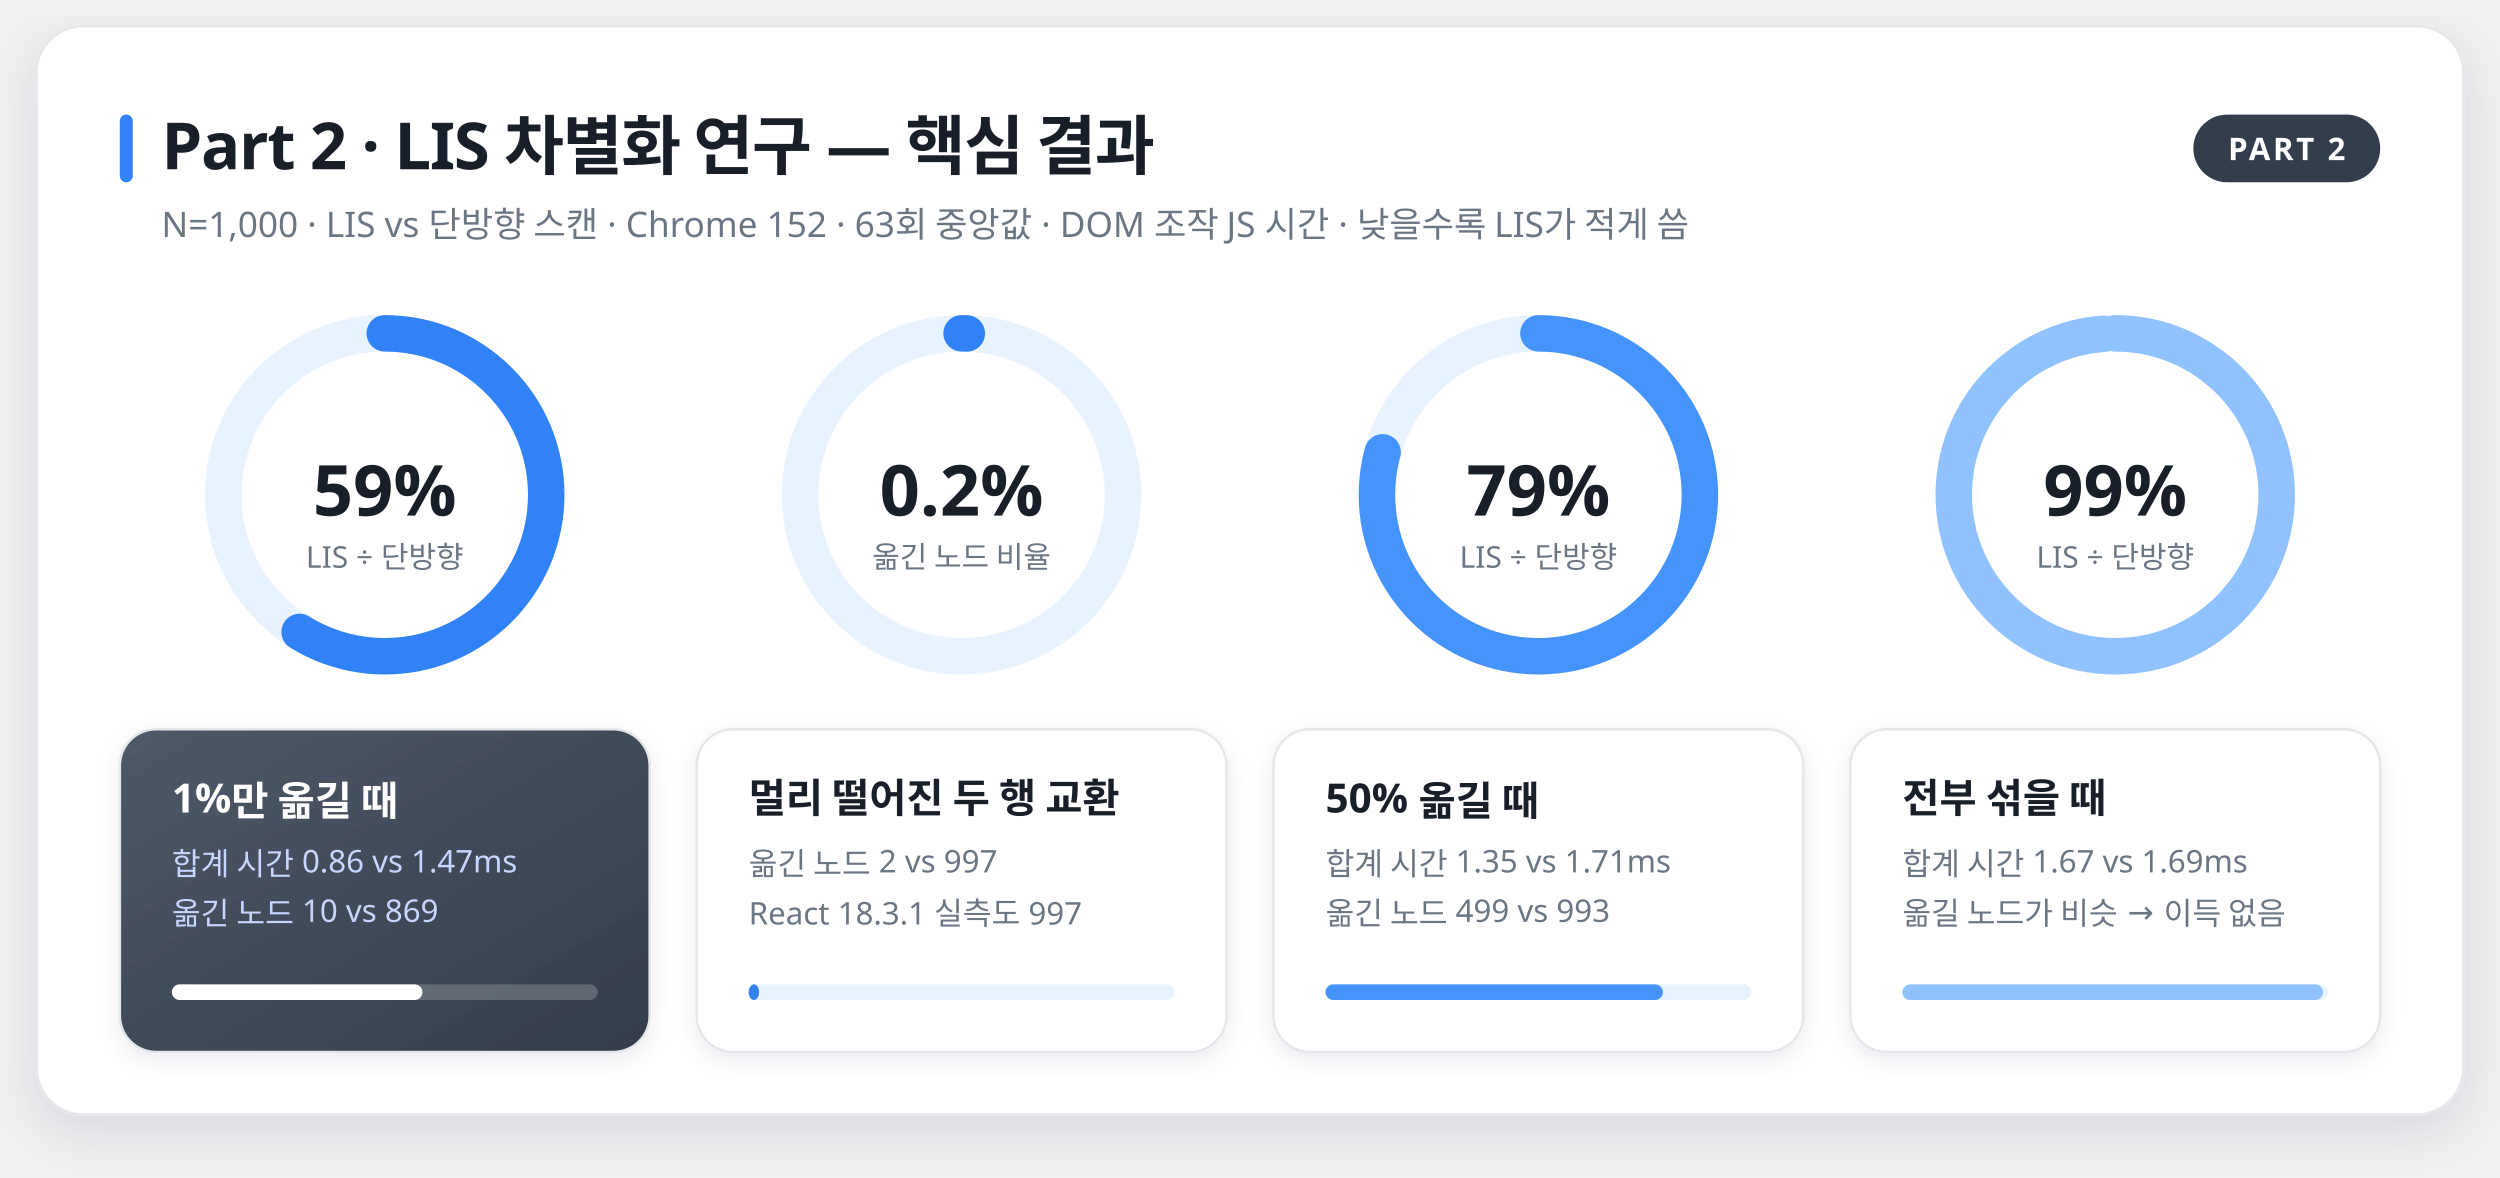
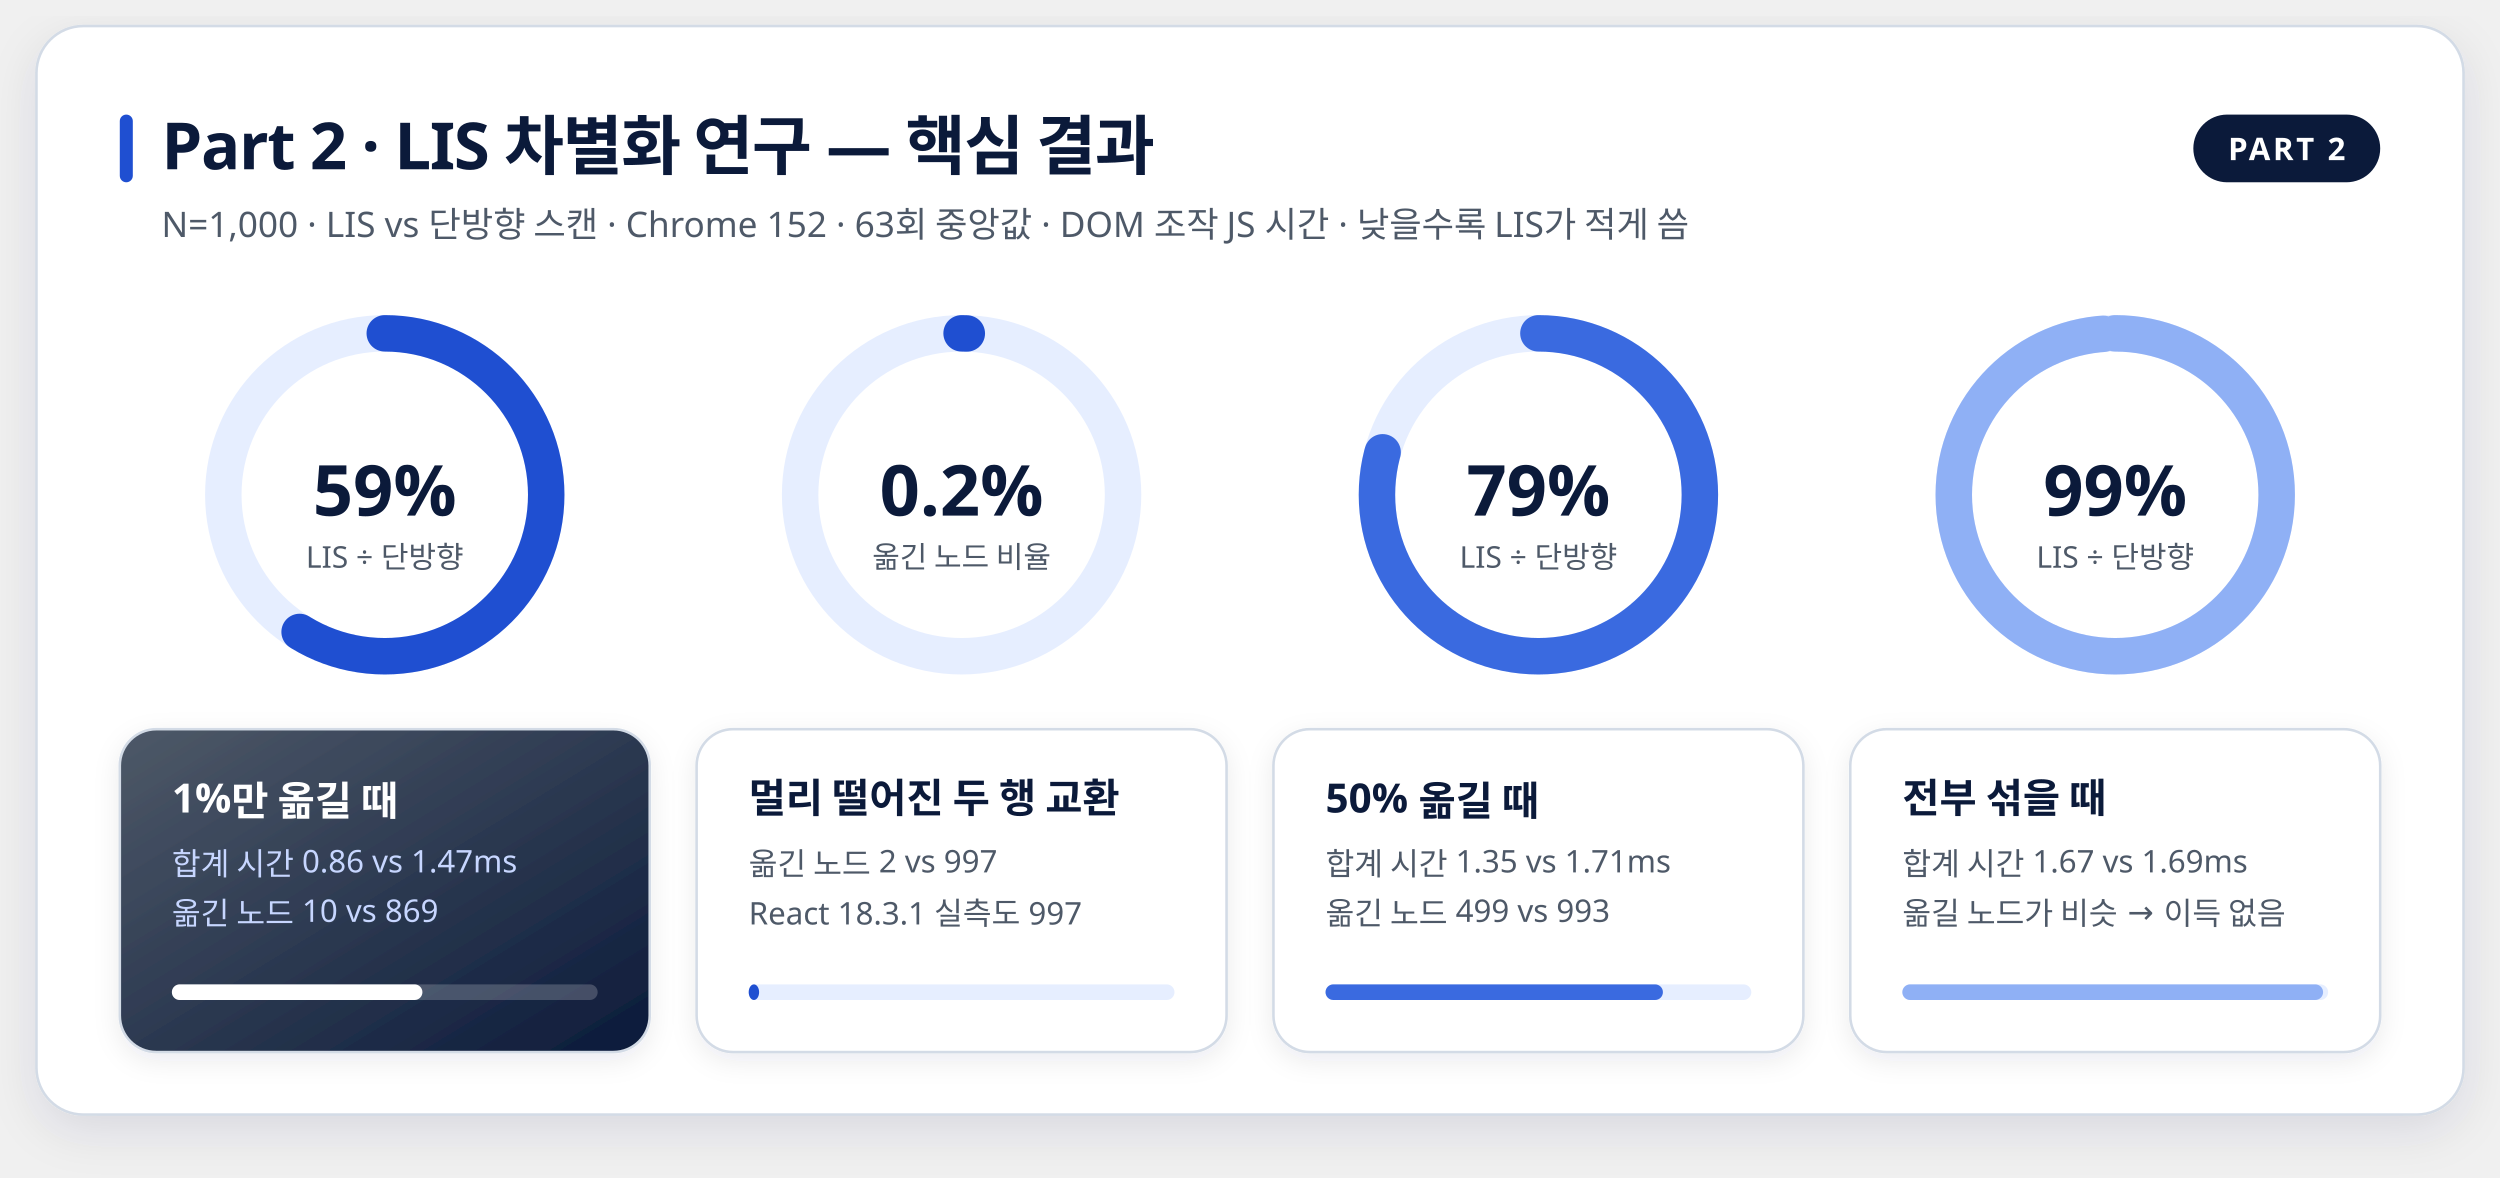
<svg xmlns="http://www.w3.org/2000/svg" width="960" height="452" viewBox="0 0 960 452" role="img" aria-label="LIS 핵심 결과: 1% 이동 59%, swap 옮긴 노드 0.2%, 50% 이동 79%, 전체 셔플 99%" font-family="Pretendard, 'Apple SD Gothic Neo', 'Malgun Gothic', 'Segoe UI', sans-serif">
  <defs>
    <filter id="sh" x="-10%" y="-10%" width="120%" height="130%">
      <feDropShadow dx="0" dy="6" stdDeviation="9" flood-color="#022047" flood-opacity="0.10" />
    </filter>
    <filter id="sh2" x="-10%" y="-10%" width="120%" height="140%">
      <feDropShadow dx="0" dy="3" stdDeviation="5" flood-color="#022047" flood-opacity="0.08" />
    </filter>
    <linearGradient id="gA" x1="0" y1="0" x2="0" y2="1">
-       <stop offset="0" stop-color="#3182f6" stop-opacity="0.55" />
-       <stop offset="1" stop-color="#3182f6" stop-opacity="0.04" />
+       <stop offset="0" stop-color="#1f4fd1" stop-opacity="0.55" />
+       <stop offset="1" stop-color="#1f4fd1" stop-opacity="0.04" />
    </linearGradient>
    <linearGradient id="gB" x1="0" y1="0" x2="0" y2="1">
-       <stop offset="0" stop-color="#90c2ff" stop-opacity="0.45" />
-       <stop offset="1" stop-color="#90c2ff" stop-opacity="0.05" />
+       <stop offset="0" stop-color="#8fb0f5" stop-opacity="0.45" />
+       <stop offset="1" stop-color="#8fb0f5" stop-opacity="0.05" />
    </linearGradient>
    <linearGradient id="gBar" x1="0" y1="0" x2="0" y2="1">
-       <stop offset="0" stop-color="#4593fc" />
-       <stop offset="1" stop-color="#3182f6" />
+       <stop offset="0" stop-color="#3a6ae0" />
+       <stop offset="1" stop-color="#1f4fd1" />
    </linearGradient>
    <linearGradient id="gNavy" x1="0" y1="0" x2="1" y2="1">
      <stop offset="0" stop-color="#4e5968" />
-       <stop offset="1" stop-color="#333d4b" />
+       <stop offset="1" stop-color="#0b1a3a" />
    </linearGradient>
  </defs>
-   <rect x="14" y="10" width="932" height="418" rx="18" fill="#ffffff" stroke="#e5e8eb" filter="url(#sh)" />
-   <rect x="46" y="44" width="5" height="26" rx="2.5" fill="#3182f6" />
-   <text x="62" y="65" font-size="25" font-weight="800" fill="#191f28" letter-spacing="-0.5">Part 2 · LIS 차별화 연구 — 핵심 결과</text>
-   <text x="62" y="91" font-size="13.5" fill="#6b7684">N=1,000 · LIS vs 단방향 스캔 · Chrome 152 · 63회 중앙값 · DOM 조작 JS 시간 · 낮을수록 LIS가 적게 씀</text>
-   <rect x="842.24" y="44" width="71.76" height="26" rx="13" fill="#333d4b" />
+   <rect x="14" y="10" width="932" height="418" rx="18" fill="#ffffff" stroke="#d3dbe6" filter="url(#sh)" />
+   <rect x="46" y="44" width="5" height="26" rx="2.5" fill="#1f4fd1" />
+   <text x="62" y="65" font-size="25" font-weight="800" fill="#0b1a3a" letter-spacing="-0.5">Part 2 · LIS 차별화 연구 — 핵심 결과</text>
+   <text x="62" y="91" font-size="13.5" fill="#4e5968">N=1,000 · LIS vs 단방향 스캔 · Chrome 152 · 63회 중앙값 · DOM 조작 JS 시간 · 낮을수록 LIS가 적게 씀</text>
+   <rect x="842.24" y="44" width="71.76" height="26" rx="13" fill="#0b1a3a" />
  <text x="878.12" y="61.5" font-size="12" font-weight="700" text-anchor="middle" fill="#ffffff" letter-spacing="1">PART 2</text>
-   <circle cx="147.75" cy="190" r="62" fill="none" stroke="#e8f3ff" stroke-width="14" />
-   <circle cx="147.75" cy="190" r="62" fill="none" stroke="#3182f6" stroke-width="14" stroke-linecap="round" stroke-dasharray="229.229 389.557" transform="rotate(-90 147.75 190)" />
-   <text x="147.75" y="198" font-size="27" font-weight="800" text-anchor="middle" fill="#191f28">59%</text>
-   <text x="147.75" y="218" font-size="11.5" text-anchor="middle" fill="#6b7684">LIS ÷ 단방향</text>
-   <rect x="46" y="280" width="203.5" height="124" rx="14" fill="url(#gNavy)" stroke="#e5e8eb" filter="url(#sh2)" />
+   <circle cx="147.75" cy="190" r="62" fill="none" stroke="#e6eeff" stroke-width="14" />
+   <circle cx="147.75" cy="190" r="62" fill="none" stroke="#1f4fd1" stroke-width="14" stroke-linecap="round" stroke-dasharray="229.229 389.557" transform="rotate(-90 147.75 190)" />
+   <text x="147.75" y="198" font-size="27" font-weight="800" text-anchor="middle" fill="#0b1a3a">59%</text>
+   <text x="147.75" y="218" font-size="11.5" text-anchor="middle" fill="#4e5968">LIS ÷ 단방향</text>
+   <rect x="46" y="280" width="203.5" height="124" rx="14" fill="url(#gNavy)" stroke="#d3dbe6" filter="url(#sh2)" />
  <text x="66" y="312" font-size="15.5" font-weight="800" fill="#ffffff">1%만 옮길 때</text>
  <text x="66" y="336" font-size="12" fill="#c7d6ff">합계 시간 0.86 vs 1.47ms</text>
  <text x="66" y="355" font-size="12" fill="#c7d6ff">옮긴 노드 10 vs 869</text>
  <rect x="66" y="378" width="163.5" height="6" rx="3" fill="#ffffff" fill-opacity="0.2" />
  <rect x="66" y="378" width="96.209" height="6" rx="3" fill="#ffffff" />
-   <circle cx="369.25" cy="190" r="62" fill="none" stroke="#e8f3ff" stroke-width="14" />
-   <circle cx="369.25" cy="190" r="62" fill="none" stroke="#3182f6" stroke-width="14" stroke-linecap="round" stroke-dasharray="2 389.557" transform="rotate(-90 369.25 190)" />
-   <text x="369.25" y="198" font-size="27" font-weight="800" text-anchor="middle" fill="#191f28">0.2%</text>
-   <text x="369.25" y="218" font-size="11.5" text-anchor="middle" fill="#6b7684">옮긴 노드 비율</text>
-   <rect x="267.5" y="280" width="203.5" height="124" rx="14" fill="#ffffff" stroke="#e5e8eb" filter="url(#sh2)" />
-   <text x="287.5" y="312" font-size="15.5" font-weight="800" fill="#191f28">멀리 떨어진 두 행 교환</text>
-   <text x="287.5" y="336" font-size="12" fill="#6b7684">옮긴 노드 2 vs 997</text>
-   <text x="287.5" y="355" font-size="12" fill="#6b7684">React 18.3.1 실측도 997</text>
-   <rect x="287.5" y="378" width="163.5" height="6" rx="3" fill="#e8f3ff" fill-opacity="1" />
-   <rect x="287.5" y="378" width="4" height="6" rx="3" fill="#3182f6" />
-   <circle cx="590.75" cy="190" r="62" fill="none" stroke="#e8f3ff" stroke-width="14" />
-   <circle cx="590.75" cy="190" r="62" fill="none" stroke="#4593fc" stroke-width="14" stroke-linecap="round" stroke-dasharray="308.684 389.557" transform="rotate(-90 590.75 190)" />
-   <text x="590.75" y="198" font-size="27" font-weight="800" text-anchor="middle" fill="#191f28">79%</text>
-   <text x="590.75" y="218" font-size="11.5" text-anchor="middle" fill="#6b7684">LIS ÷ 단방향</text>
-   <rect x="489" y="280" width="203.5" height="124" rx="14" fill="#ffffff" stroke="#e5e8eb" filter="url(#sh2)" />
-   <text x="509" y="312" font-size="15.5" font-weight="800" fill="#191f28">50% 옮길 때</text>
-   <text x="509" y="336" font-size="12" fill="#6b7684">합계 시간 1.35 vs 1.71ms</text>
-   <text x="509" y="355" font-size="12" fill="#6b7684">옮긴 노드 499 vs 993</text>
-   <rect x="509" y="378" width="163.5" height="6" rx="3" fill="#e8f3ff" fill-opacity="1" />
-   <rect x="509" y="378" width="129.557" height="6" rx="3" fill="#4593fc" />
-   <circle cx="812.25" cy="190" r="62" fill="none" stroke="#e8f3ff" stroke-width="14" />
-   <circle cx="812.25" cy="190" r="62" fill="none" stroke="#90c2ff" stroke-width="14" stroke-linecap="round" stroke-dasharray="384.947 389.557" transform="rotate(-90 812.25 190)" />
-   <text x="812.25" y="198" font-size="27" font-weight="800" text-anchor="middle" fill="#191f28">99%</text>
-   <text x="812.25" y="218" font-size="11.5" text-anchor="middle" fill="#6b7684">LIS ÷ 단방향</text>
-   <rect x="710.5" y="280" width="203.5" height="124" rx="14" fill="#ffffff" stroke="#e5e8eb" filter="url(#sh2)" />
-   <text x="730.5" y="312" font-size="15.5" font-weight="800" fill="#191f28">전부 섞을 때</text>
-   <text x="730.5" y="336" font-size="12" fill="#6b7684">합계 시간 1.67 vs 1.69ms</text>
-   <text x="730.5" y="355" font-size="12" fill="#6b7684">옮길 노드가 비슷 → 이득 없음</text>
-   <rect x="730.5" y="378" width="163.5" height="6" rx="3" fill="#e8f3ff" fill-opacity="1" />
-   <rect x="730.5" y="378" width="161.565" height="6" rx="3" fill="#90c2ff" />
+   <circle cx="369.25" cy="190" r="62" fill="none" stroke="#e6eeff" stroke-width="14" />
+   <circle cx="369.25" cy="190" r="62" fill="none" stroke="#1f4fd1" stroke-width="14" stroke-linecap="round" stroke-dasharray="2 389.557" transform="rotate(-90 369.25 190)" />
+   <text x="369.25" y="198" font-size="27" font-weight="800" text-anchor="middle" fill="#0b1a3a">0.2%</text>
+   <text x="369.25" y="218" font-size="11.5" text-anchor="middle" fill="#4e5968">옮긴 노드 비율</text>
+   <rect x="267.5" y="280" width="203.5" height="124" rx="14" fill="#ffffff" stroke="#d3dbe6" filter="url(#sh2)" />
+   <text x="287.5" y="312" font-size="15.5" font-weight="800" fill="#0b1a3a">멀리 떨어진 두 행 교환</text>
+   <text x="287.5" y="336" font-size="12" fill="#4e5968">옮긴 노드 2 vs 997</text>
+   <text x="287.5" y="355" font-size="12" fill="#4e5968">React 18.3.1 실측도 997</text>
+   <rect x="287.5" y="378" width="163.5" height="6" rx="3" fill="#e6eeff" fill-opacity="1" />
+   <rect x="287.5" y="378" width="4" height="6" rx="3" fill="#1f4fd1" />
+   <circle cx="590.75" cy="190" r="62" fill="none" stroke="#e6eeff" stroke-width="14" />
+   <circle cx="590.75" cy="190" r="62" fill="none" stroke="#3a6ae0" stroke-width="14" stroke-linecap="round" stroke-dasharray="308.684 389.557" transform="rotate(-90 590.75 190)" />
+   <text x="590.75" y="198" font-size="27" font-weight="800" text-anchor="middle" fill="#0b1a3a">79%</text>
+   <text x="590.75" y="218" font-size="11.5" text-anchor="middle" fill="#4e5968">LIS ÷ 단방향</text>
+   <rect x="489" y="280" width="203.5" height="124" rx="14" fill="#ffffff" stroke="#d3dbe6" filter="url(#sh2)" />
+   <text x="509" y="312" font-size="15.5" font-weight="800" fill="#0b1a3a">50% 옮길 때</text>
+   <text x="509" y="336" font-size="12" fill="#4e5968">합계 시간 1.35 vs 1.71ms</text>
+   <text x="509" y="355" font-size="12" fill="#4e5968">옮긴 노드 499 vs 993</text>
+   <rect x="509" y="378" width="163.5" height="6" rx="3" fill="#e6eeff" fill-opacity="1" />
+   <rect x="509" y="378" width="129.557" height="6" rx="3" fill="#3a6ae0" />
+   <circle cx="812.25" cy="190" r="62" fill="none" stroke="#e6eeff" stroke-width="14" />
+   <circle cx="812.25" cy="190" r="62" fill="none" stroke="#8fb0f5" stroke-width="14" stroke-linecap="round" stroke-dasharray="384.947 389.557" transform="rotate(-90 812.25 190)" />
+   <text x="812.25" y="198" font-size="27" font-weight="800" text-anchor="middle" fill="#0b1a3a">99%</text>
+   <text x="812.25" y="218" font-size="11.5" text-anchor="middle" fill="#4e5968">LIS ÷ 단방향</text>
+   <rect x="710.5" y="280" width="203.5" height="124" rx="14" fill="#ffffff" stroke="#d3dbe6" filter="url(#sh2)" />
+   <text x="730.5" y="312" font-size="15.5" font-weight="800" fill="#0b1a3a">전부 섞을 때</text>
+   <text x="730.5" y="336" font-size="12" fill="#4e5968">합계 시간 1.67 vs 1.69ms</text>
+   <text x="730.5" y="355" font-size="12" fill="#4e5968">옮길 노드가 비슷 → 이득 없음</text>
+   <rect x="730.5" y="378" width="163.5" height="6" rx="3" fill="#e6eeff" fill-opacity="1" />
+   <rect x="730.5" y="378" width="161.565" height="6" rx="3" fill="#8fb0f5" />
</svg>
